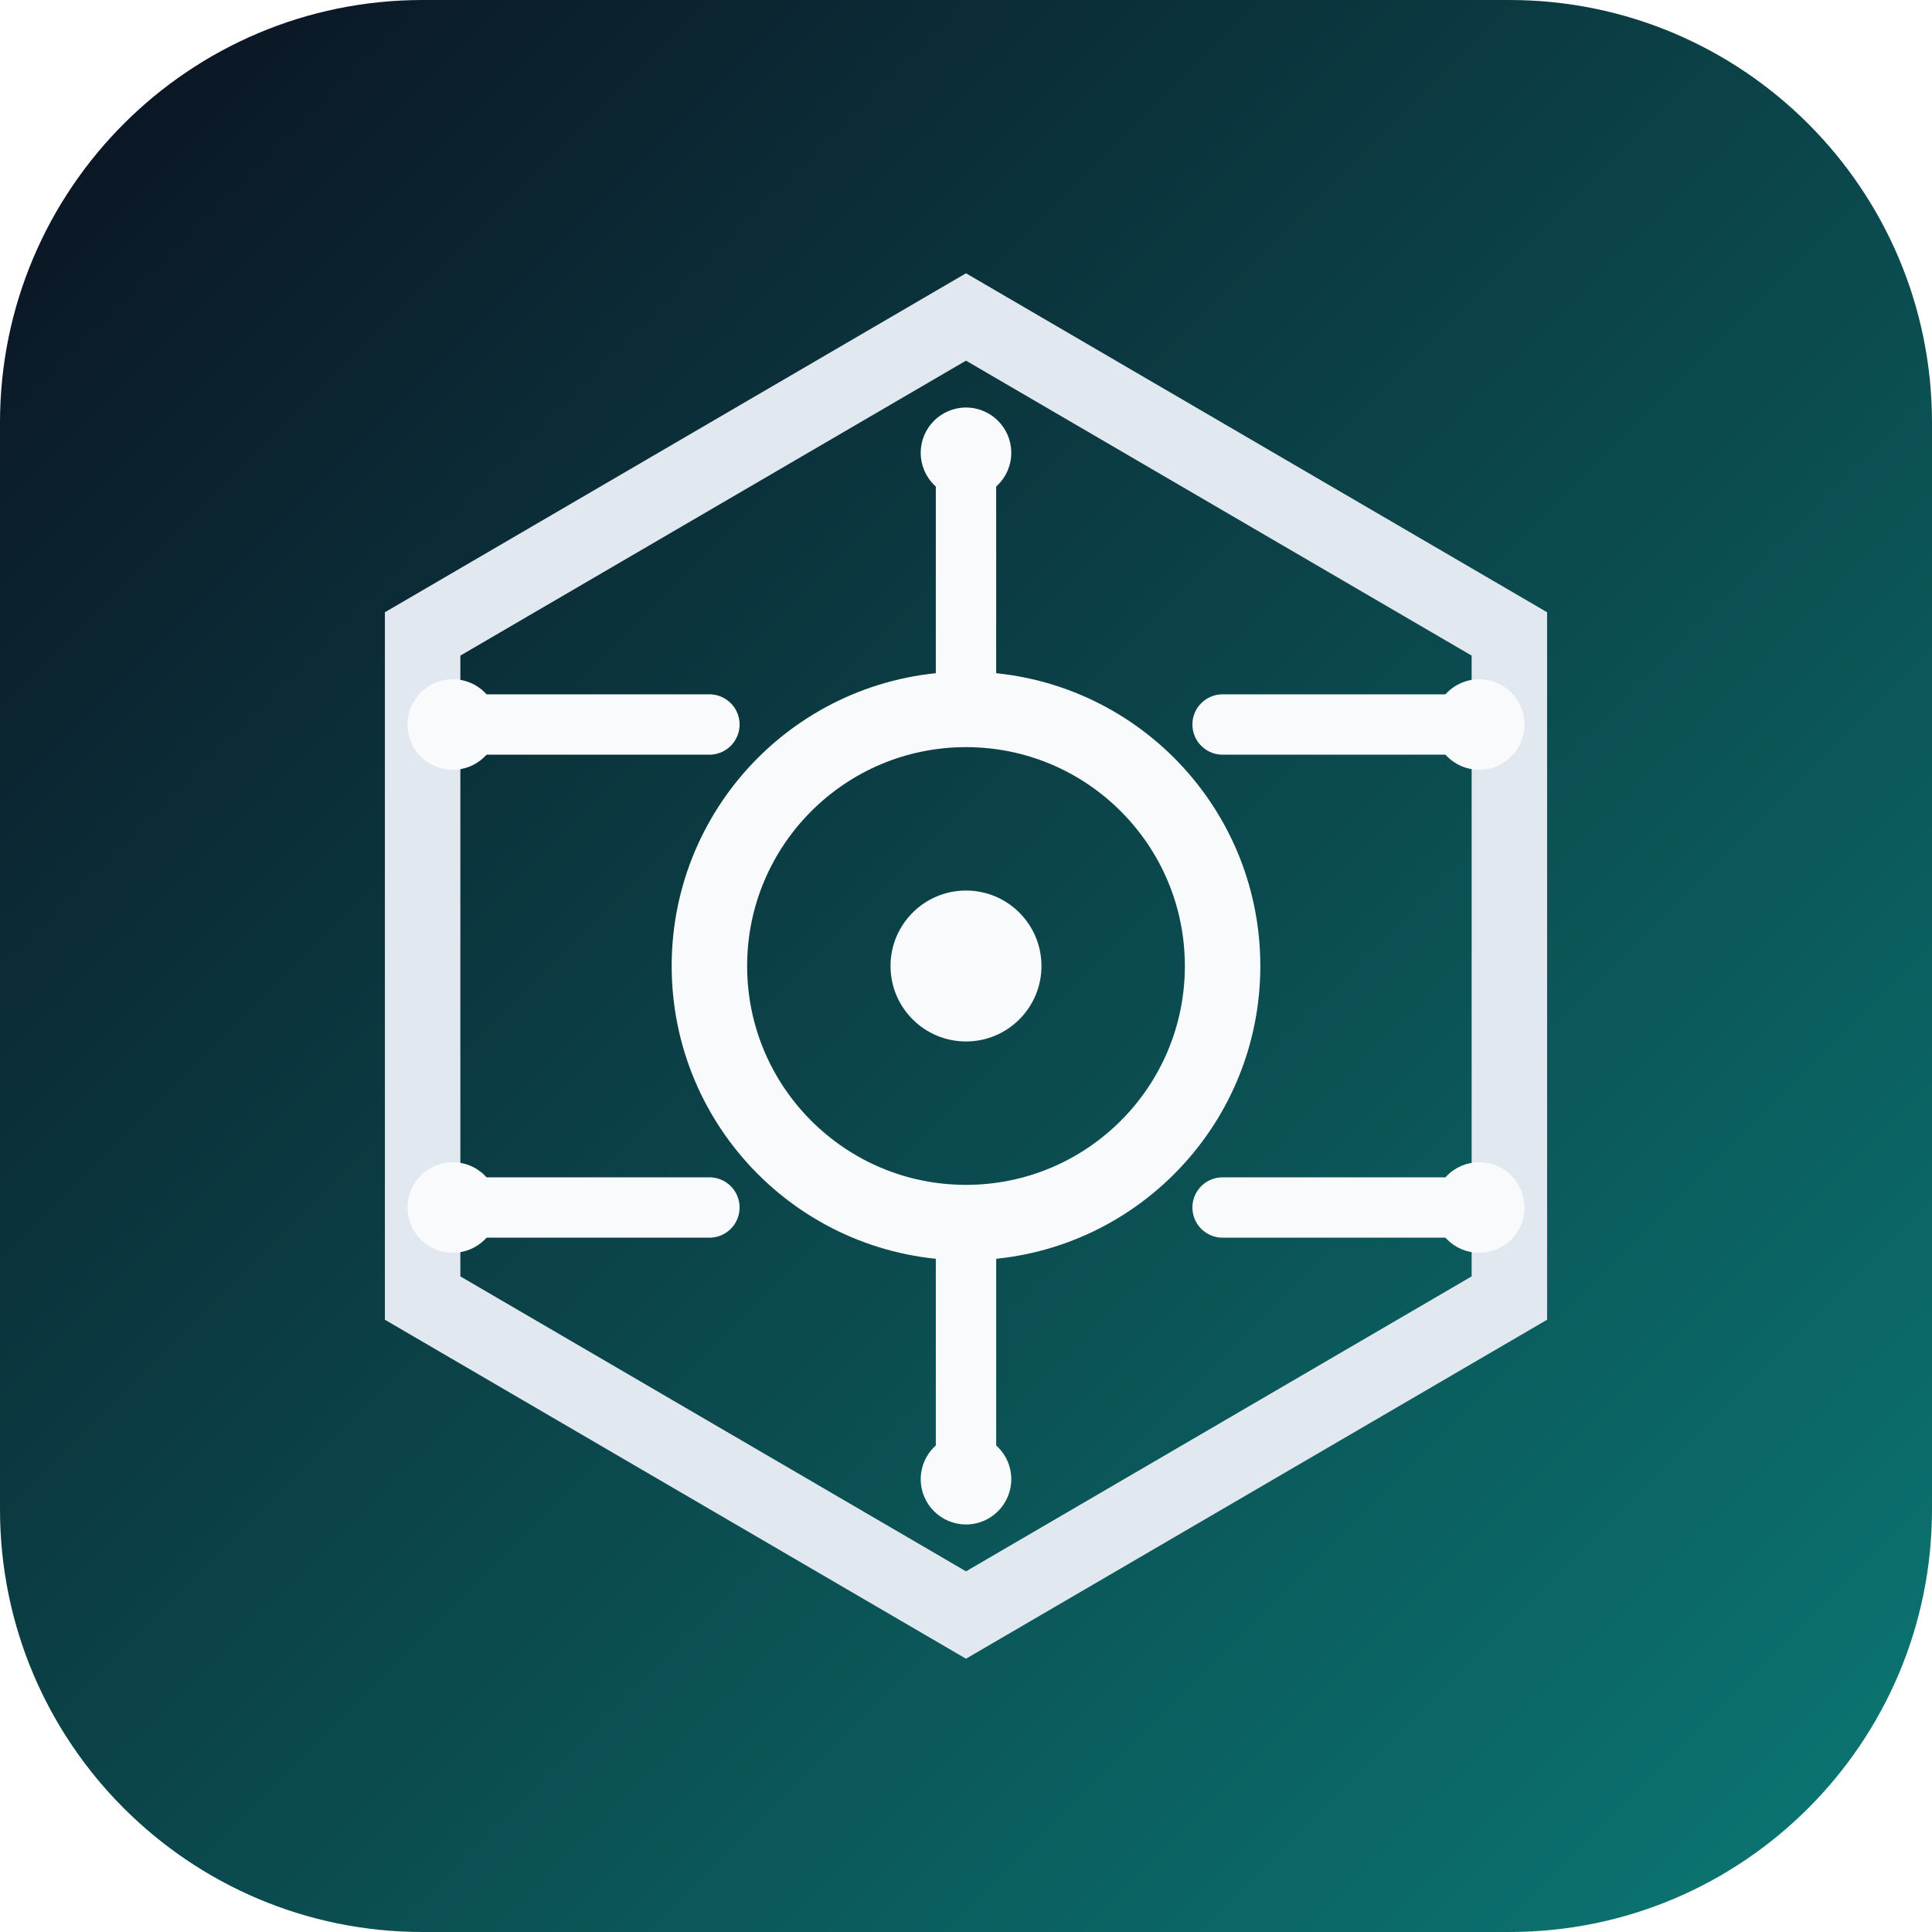
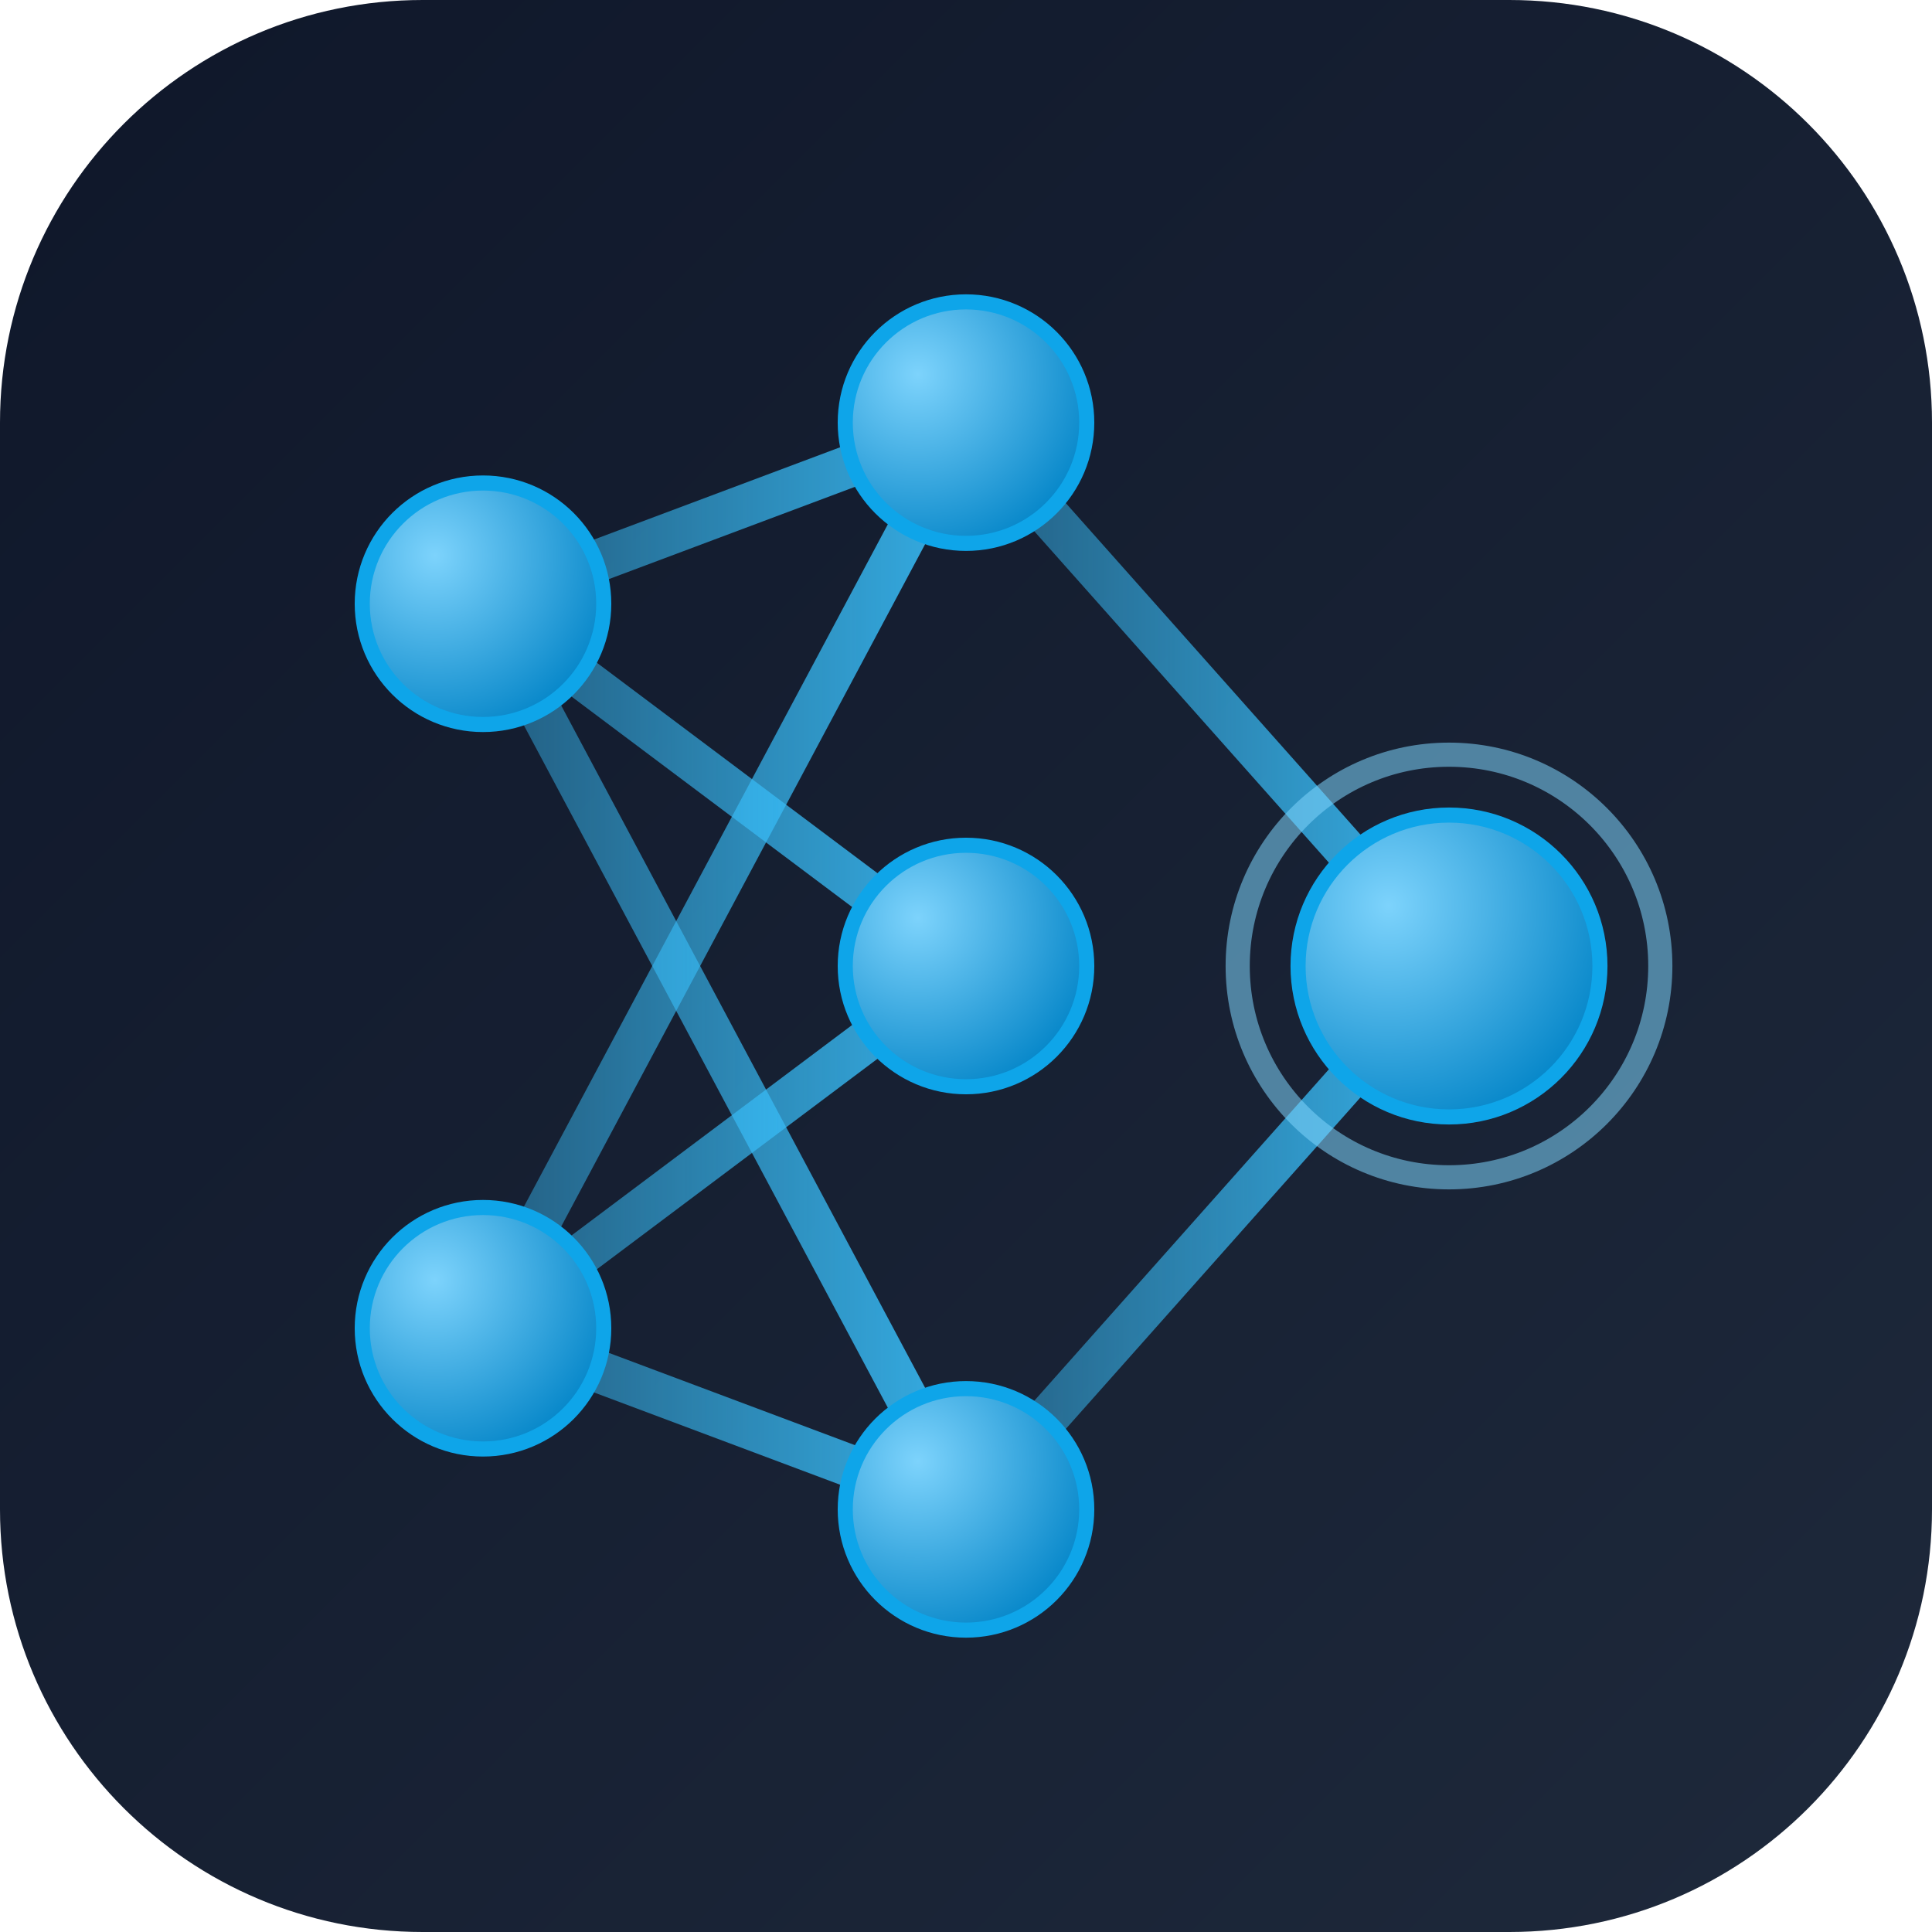
- <svg xmlns="http://www.w3.org/2000/svg" viewBox="0 0 256 256" role="img" aria-label="AI strength favicon">
+ <svg xmlns="http://www.w3.org/2000/svg" viewBox="0 0 64 64" width="64" height="64">
  <defs>
-     <linearGradient id="g" x1="0" y1="0" x2="1" y2="1">
-       <stop offset="0" stop-color="#0B1020" />
-       <stop offset="1" stop-color="#0B7A75" />
+     <linearGradient id="bg" x1="0" y1="0" x2="1" y2="1">
+       <stop offset="0%" stop-color="#0F172A" />
+       <stop offset="100%" stop-color="#1E293B" />
    </linearGradient>
+     <linearGradient id="edge" x1="0" y1="0" x2="1" y2="0">
+       <stop offset="0%" stop-color="#38BDF8" stop-opacity="0.4" />
+       <stop offset="100%" stop-color="#38BDF8" stop-opacity="0.9" />
+     </linearGradient>
+     <radialGradient id="node" cx="0.3" cy="0.3" r="0.8">
+       <stop offset="0%" stop-color="#7DD3FC" />
+       <stop offset="100%" stop-color="#0284C7" />
+     </radialGradient>
  </defs>
-   <rect width="256" height="256" rx="56" fill="url(#g)" />
-   <path d="M128 42 200 84v88l-72 42-72-42V84l72-42Z" fill="none" stroke="#E2E8F0" stroke-width="10" />
-   <circle cx="128" cy="128" r="34" fill="none" stroke="#F8FAFC" stroke-width="10" />
-   <circle cx="128" cy="128" r="10" fill="#F8FAFC" />
-   <circle cx="128" cy="60" r="6" fill="#F8FAFC" />
-   <circle cx="196" cy="96" r="6" fill="#F8FAFC" />
-   <circle cx="196" cy="160" r="6" fill="#F8FAFC" />
-   <circle cx="128" cy="196" r="6" fill="#F8FAFC" />
-   <circle cx="60" cy="160" r="6" fill="#F8FAFC" />
-   <circle cx="60" cy="96" r="6" fill="#F8FAFC" />
-   <path d="M128 60v34M196 96h-34M196 160h-34M128 196v-34M60 160h34M60 96h34" stroke="#F8FAFC" stroke-width="8" stroke-linecap="round" />
+   <rect width="64" height="64" rx="14" fill="url(#bg)" />
+   <g stroke="url(#edge)" stroke-width="1.4" stroke-linecap="round" fill="none">
+     <line x1="16" y1="20" x2="32" y2="14" />
+     <line x1="16" y1="20" x2="32" y2="32" />
+     <line x1="16" y1="20" x2="32" y2="50" />
+     <line x1="16" y1="44" x2="32" y2="14" />
+     <line x1="16" y1="44" x2="32" y2="32" />
+     <line x1="16" y1="44" x2="32" y2="50" />
+     <line x1="32" y1="14" x2="48" y2="32" />
+     <line x1="32" y1="32" x2="48" y2="32" />
+     <line x1="32" y1="50" x2="48" y2="32" />
+   </g>
+   <g fill="url(#node)" stroke="#0EA5E9" stroke-width="0.5">
+     <circle cx="16" cy="20" r="4" />
+     <circle cx="16" cy="44" r="4" />
+     <circle cx="32" cy="14" r="4" />
+     <circle cx="32" cy="32" r="4" />
+     <circle cx="32" cy="50" r="4" />
+     <circle cx="48" cy="32" r="5" />
+   </g>
+   <circle cx="48" cy="32" r="7" fill="none" stroke="#7DD3FC" stroke-width="0.8" opacity="0.55" />
</svg>
